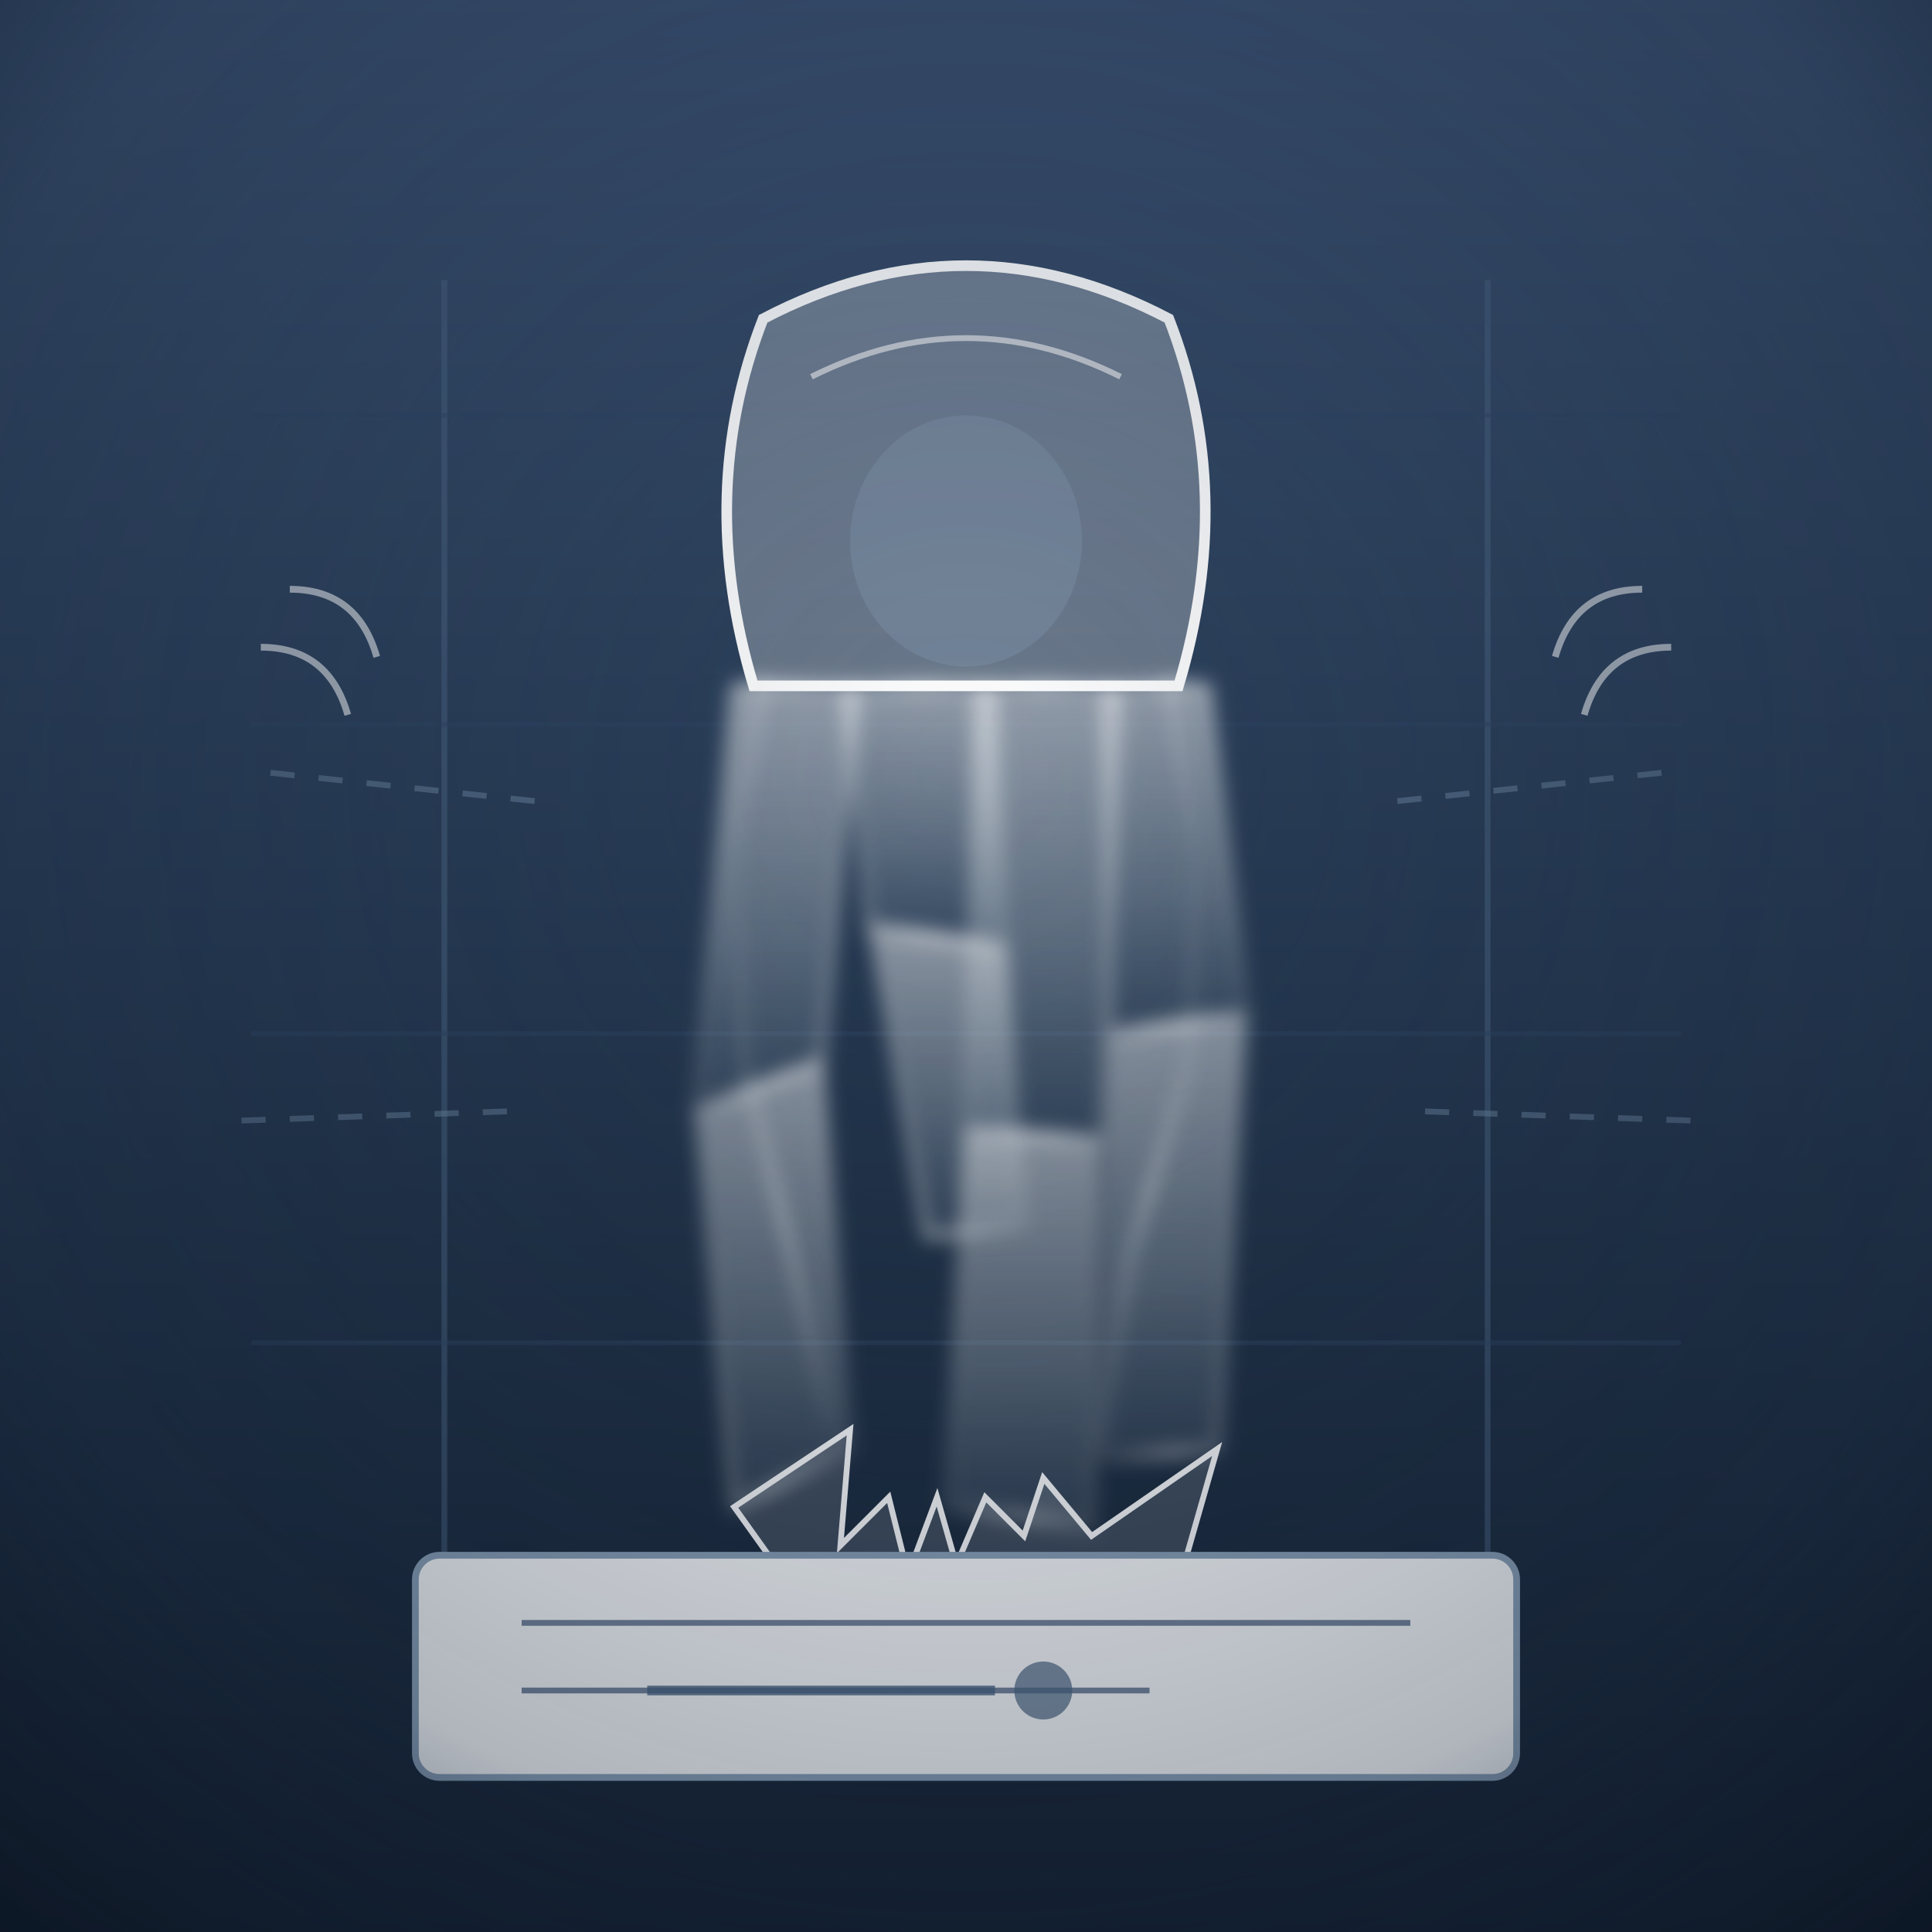
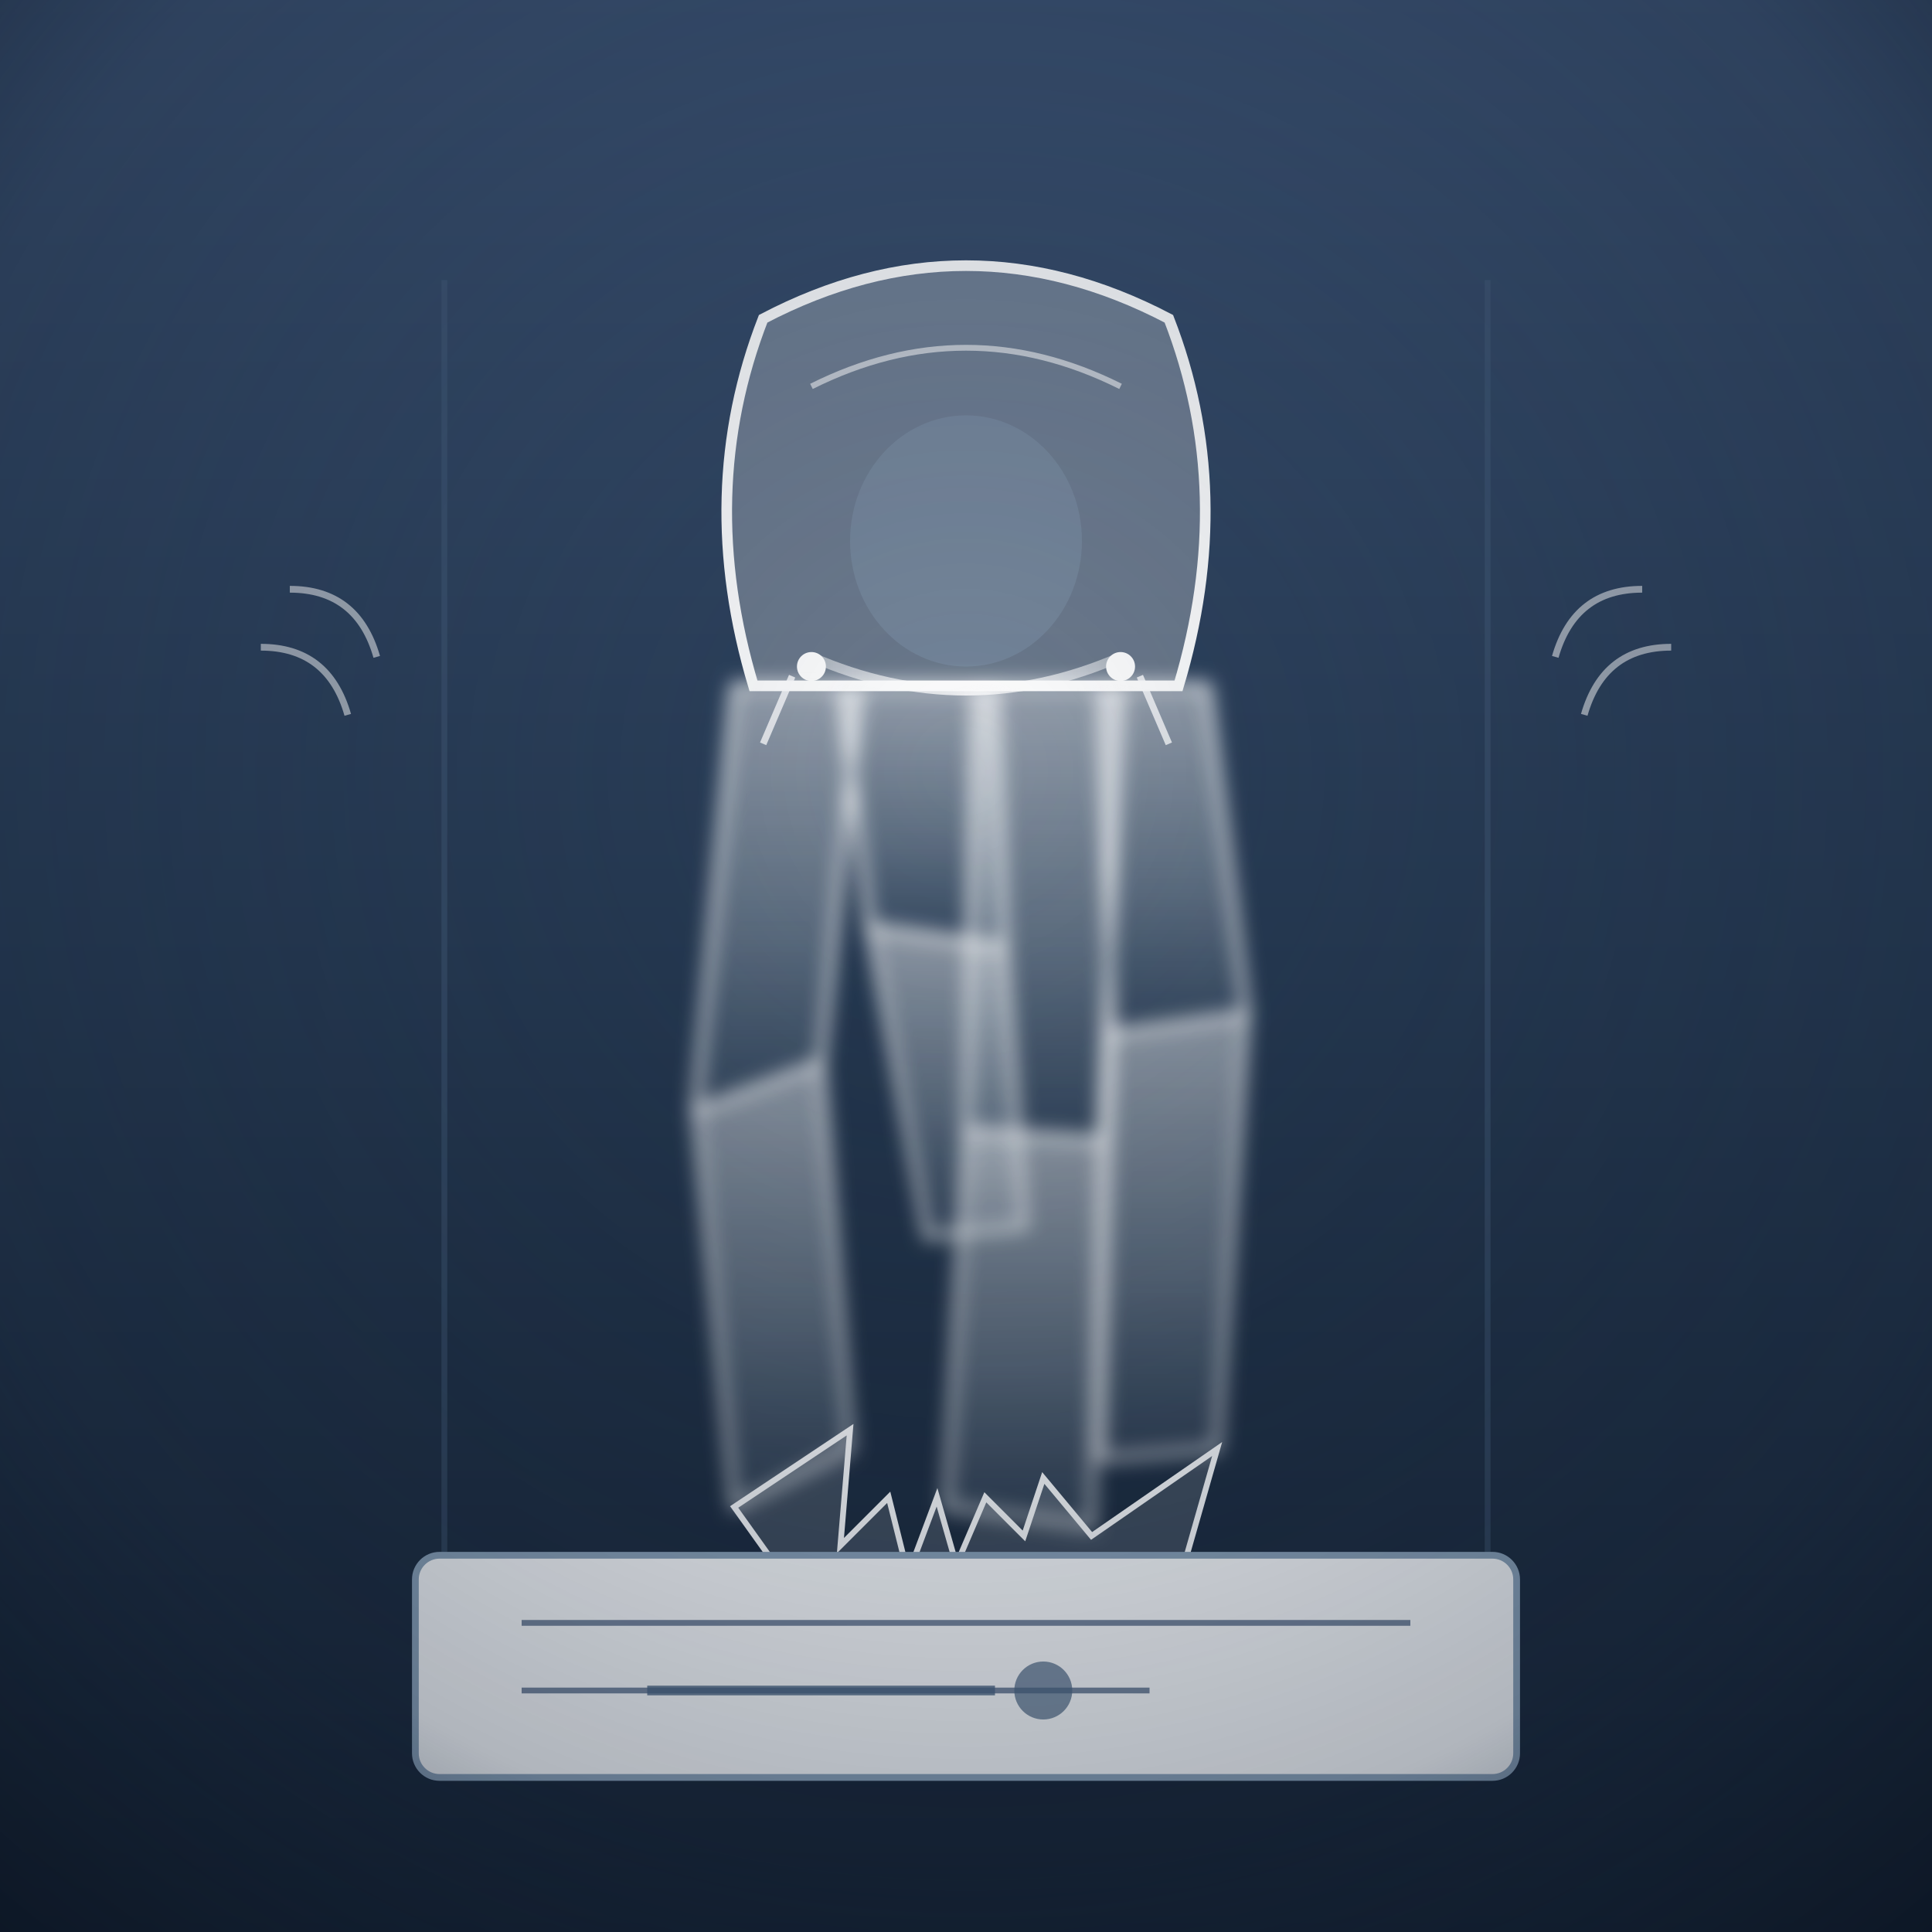
<svg xmlns="http://www.w3.org/2000/svg" viewBox="0 0 400 400" width="100%" height="100%" role="img" aria-label="THE FORGOTTEN VEIL">
  <defs>
    <linearGradient id="fvBg" x1="0" y1="0" x2="0" y2="1">
      <stop offset="0" stop-color="#3a5070" />
      <stop offset=".5" stop-color="#24374f" />
      <stop offset="1" stop-color="#101b2a" />
    </linearGradient>
    <radialGradient id="fvVign" cx=".5" cy=".4" r=".8">
      <stop offset="0" stop-color="#20344e" stop-opacity="0" />
      <stop offset=".7" stop-color="#17263b" stop-opacity=".34" />
      <stop offset="1" stop-color="#0b1522" stop-opacity=".9" />
    </radialGradient>
    <linearGradient id="fvPanel" x1="0" y1="0" x2="0" y2="1">
      <stop offset="0" stop-color="#ffffff" stop-opacity=".5" />
      <stop offset=".6" stop-color="#dbe4e9" stop-opacity=".3" />
      <stop offset="1" stop-color="#b2c4d1" stop-opacity=".12" />
    </linearGradient>
-     <linearGradient id="fvEdge" x1="0" y1="0" x2="1" y2="0">
-       <stop offset="0" stop-color="#ffffff" stop-opacity=".15" />
-       <stop offset=".5" stop-color="#ffffff" stop-opacity=".9" />
-       <stop offset="1" stop-color="#ffffff" stop-opacity=".15" />
+     <linearGradient id="fvDraw" x1="0" y1="0" x2="1" y2="0">
+       <stop offset="0" stop-color="#ffffff" stop-opacity=".5" />
+       <stop offset=".5" stop-color="#ffffff" stop-opacity=".95" />
+       <stop offset="1" stop-color="#ffffff" stop-opacity=".5" />
    </linearGradient>
    <filter id="fvBlur" x="-40%" y="-40%" width="180%" height="180%">
      <feGaussianBlur stdDeviation="2" />
    </filter>
  </defs>
  <rect width="400" height="400" fill="url(#fvBg)" />
-   <g stroke="#48627f" stroke-width="1.2" opacity=".55">
+   <g stroke="#48627f" stroke-width="1.2" opacity=".4">
    <line x1="92" y1="58" x2="92" y2="322" />
    <line x1="308" y1="58" x2="308" y2="322" />
  </g>
-   <g stroke="#2c435f" stroke-width="1" opacity=".5">
-     <line x1="52" y1="86" x2="348" y2="86" />
-     <line x1="52" y1="150" x2="348" y2="150" />
-     <line x1="52" y1="214" x2="348" y2="214" />
-     <line x1="52" y1="278" x2="348" y2="278" />
-   </g>
-   <g stroke="#6f89a3" stroke-width="1.2" opacity=".5" stroke-dasharray="5 5">
-     <path d="M56 160 L112 166 M344 160 L288 166" />
-     <path d="M50 232 L108 230 M350 232 L292 230" />
-   </g>
  <path d="M158 66 Q200 44 242 66 Q256 102 244 142 L156 142 Q144 102 158 66 Z" fill="#ffffff" fill-opacity=".3" stroke="#ffffff" stroke-width="2.2" />
-   <path d="M168 78 Q200 62 232 78" fill="none" stroke="#ffffff" stroke-width="1.2" opacity=".6" />
+   <path d="M168 80 Q200 64 232 80" fill="none" stroke="#ffffff" stroke-width="1.2" opacity=".6" />
  <ellipse cx="200" cy="112" rx="24" ry="26" fill="#8ba2b8" opacity=".3" />
+   <path d="M168 136 Q200 150 232 136" fill="none" stroke="url(#fvDraw)" stroke-width="2" opacity=".9" />
+   <circle cx="168" cy="138" r="3" fill="#ffffff" />
+   <circle cx="232" cy="138" r="3" fill="#ffffff" />
+   <path d="M164 140 L158 154 M236 140 L242 154" stroke="#ffffff" stroke-width="1.4" opacity=".8" />
  <g filter="url(#fvBlur)">
-     <path d="M152 142 L178 142 L170 220 L144 230 Z" fill="url(#fvPanel)" stroke="url(#fvEdge)" stroke-width="1.4" />
-     <path d="M174 142 L206 142 L208 196 L180 192 Z" fill="url(#fvPanel)" stroke="url(#fvEdge)" stroke-width="1.4" />
-     <path d="M202 142 L232 142 L228 236 L200 234 Z" fill="url(#fvPanel)" stroke="url(#fvEdge)" stroke-width="1.4" />
-     <path d="M228 142 L250 142 L258 210 L230 214 Z" fill="url(#fvPanel)" stroke="url(#fvEdge)" stroke-width="1.4" />
-     <path d="M144 230 L170 220 L176 300 L152 312 Z" fill="url(#fvPanel)" stroke="url(#fvEdge)" stroke-width="1.2" />
-     <path d="M180 192 L208 196 L212 254 L192 256 Z" fill="url(#fvPanel)" stroke="url(#fvEdge)" stroke-width="1.2" />
-     <path d="M200 234 L228 236 L226 316 L196 312 Z" fill="url(#fvPanel)" stroke="url(#fvEdge)" stroke-width="1.2" />
-     <path d="M230 214 L258 210 L252 300 L228 302 Z" fill="url(#fvPanel)" stroke="url(#fvEdge)" stroke-width="1.2" />
+     <path d="M152 142 L178 142 L170 220 L144 230 Z" fill="url(#fvPanel)" stroke="#ffffff" stroke-width="1.4" />
+     <path d="M174 142 L206 142 L208 196 L180 192 Z" fill="url(#fvPanel)" stroke="#ffffff" stroke-width="1.4" />
+     <path d="M202 142 L232 142 L228 236 L200 234 Z" fill="url(#fvPanel)" stroke="#ffffff" stroke-width="1.4" />
+     <path d="M228 142 L250 142 L258 210 L230 214 Z" fill="url(#fvPanel)" stroke="#ffffff" stroke-width="1.4" />
+     <path d="M144 230 L170 220 L176 300 L152 312 Z" fill="url(#fvPanel)" stroke="#ffffff" stroke-width="1.2" />
+     <path d="M180 192 L208 196 L212 254 L192 256 Z" fill="url(#fvPanel)" stroke="#ffffff" stroke-width="1.2" />
+     <path d="M200 234 L228 236 L226 316 L196 312 Z" fill="url(#fvPanel)" stroke="#ffffff" stroke-width="1.2" />
+     <path d="M230 214 L258 210 L252 300 L228 302 Z" fill="url(#fvPanel)" stroke="#ffffff" stroke-width="1.2" />
  </g>
  <path d="M152 312 L176 296 L174 320 L184 310 L188 326 L194 310 L198 324 L204 310 L212 318 L216 306 L226 318 L252 300 L244 328 L162 326 Z" fill="#ffffff" fill-opacity=".16" stroke="#ffffff" stroke-width="1.2" />
-   <g filter="url(#fvBlur)" fill="none" stroke="url(#fvEdge)" stroke-width="1.4" opacity=".7">
-     <path d="M158 140 L152 178 L154 220 L164 260 L172 296" />
-     <path d="M242 140 L248 178 L246 220 L234 260 L228 298" />
-   </g>
  <rect x="86" y="322" width="228" height="46" rx="5" fill="#ffffff" stroke="#8ba2b8" stroke-width="1.4" />
  <g stroke="#3a5070" stroke-width="1.2" opacity=".7">
    <line x1="108" y1="336" x2="292" y2="336" />
    <line x1="108" y1="350" x2="238" y2="350" />
  </g>
  <path d="M134 350 L206 350" stroke="#48627f" stroke-width="2" opacity=".8" />
  <circle cx="216" cy="350" r="6" fill="#48627f" opacity=".7" />
  <g stroke="#ffffff" stroke-width="1.4" opacity=".6" fill="none">
    <path d="M60 122 Q74 122 78 136" />
    <path d="M54 134 Q68 134 72 148" />
    <path d="M340 122 Q326 122 322 136" />
    <path d="M346 134 Q332 134 328 148" />
  </g>
  <rect width="400" height="400" fill="url(#fvVign)" />
</svg>
